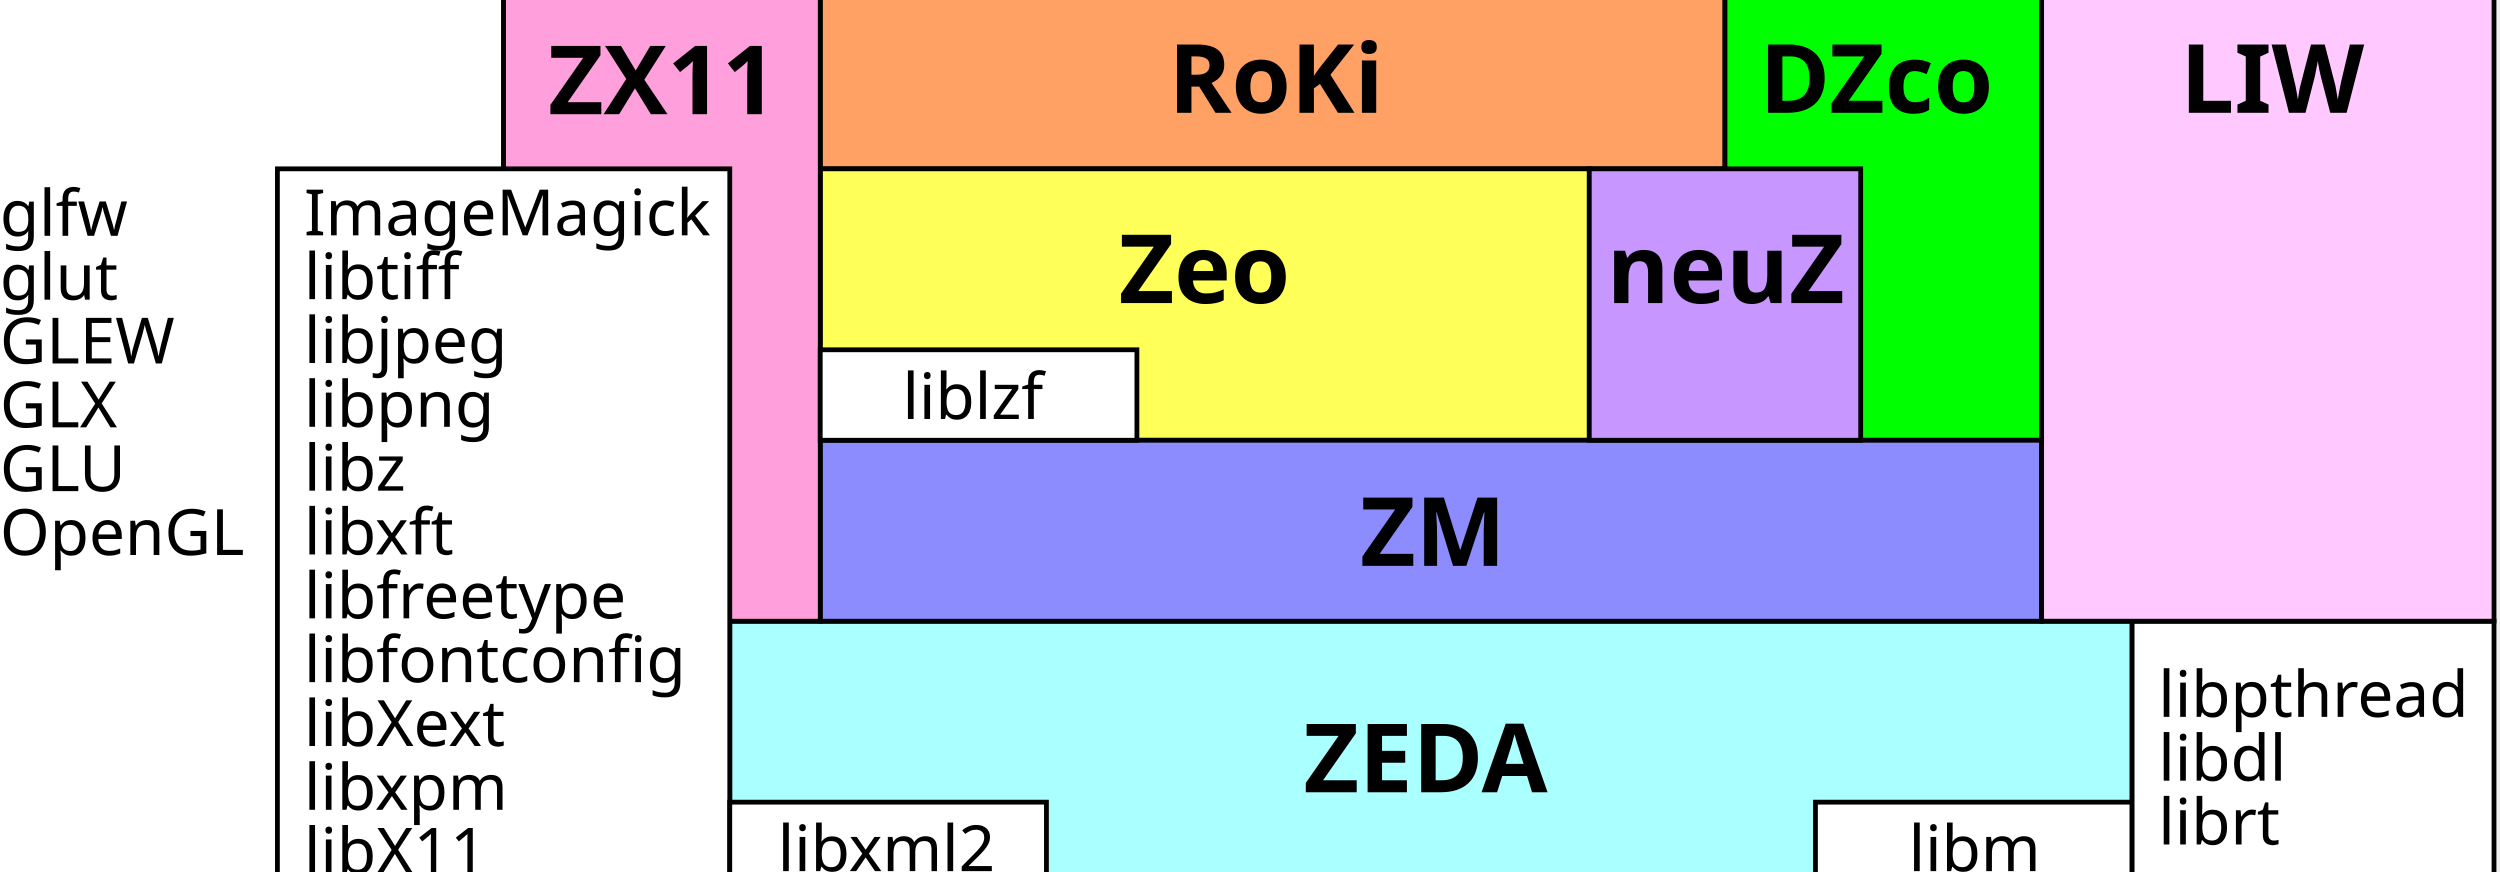
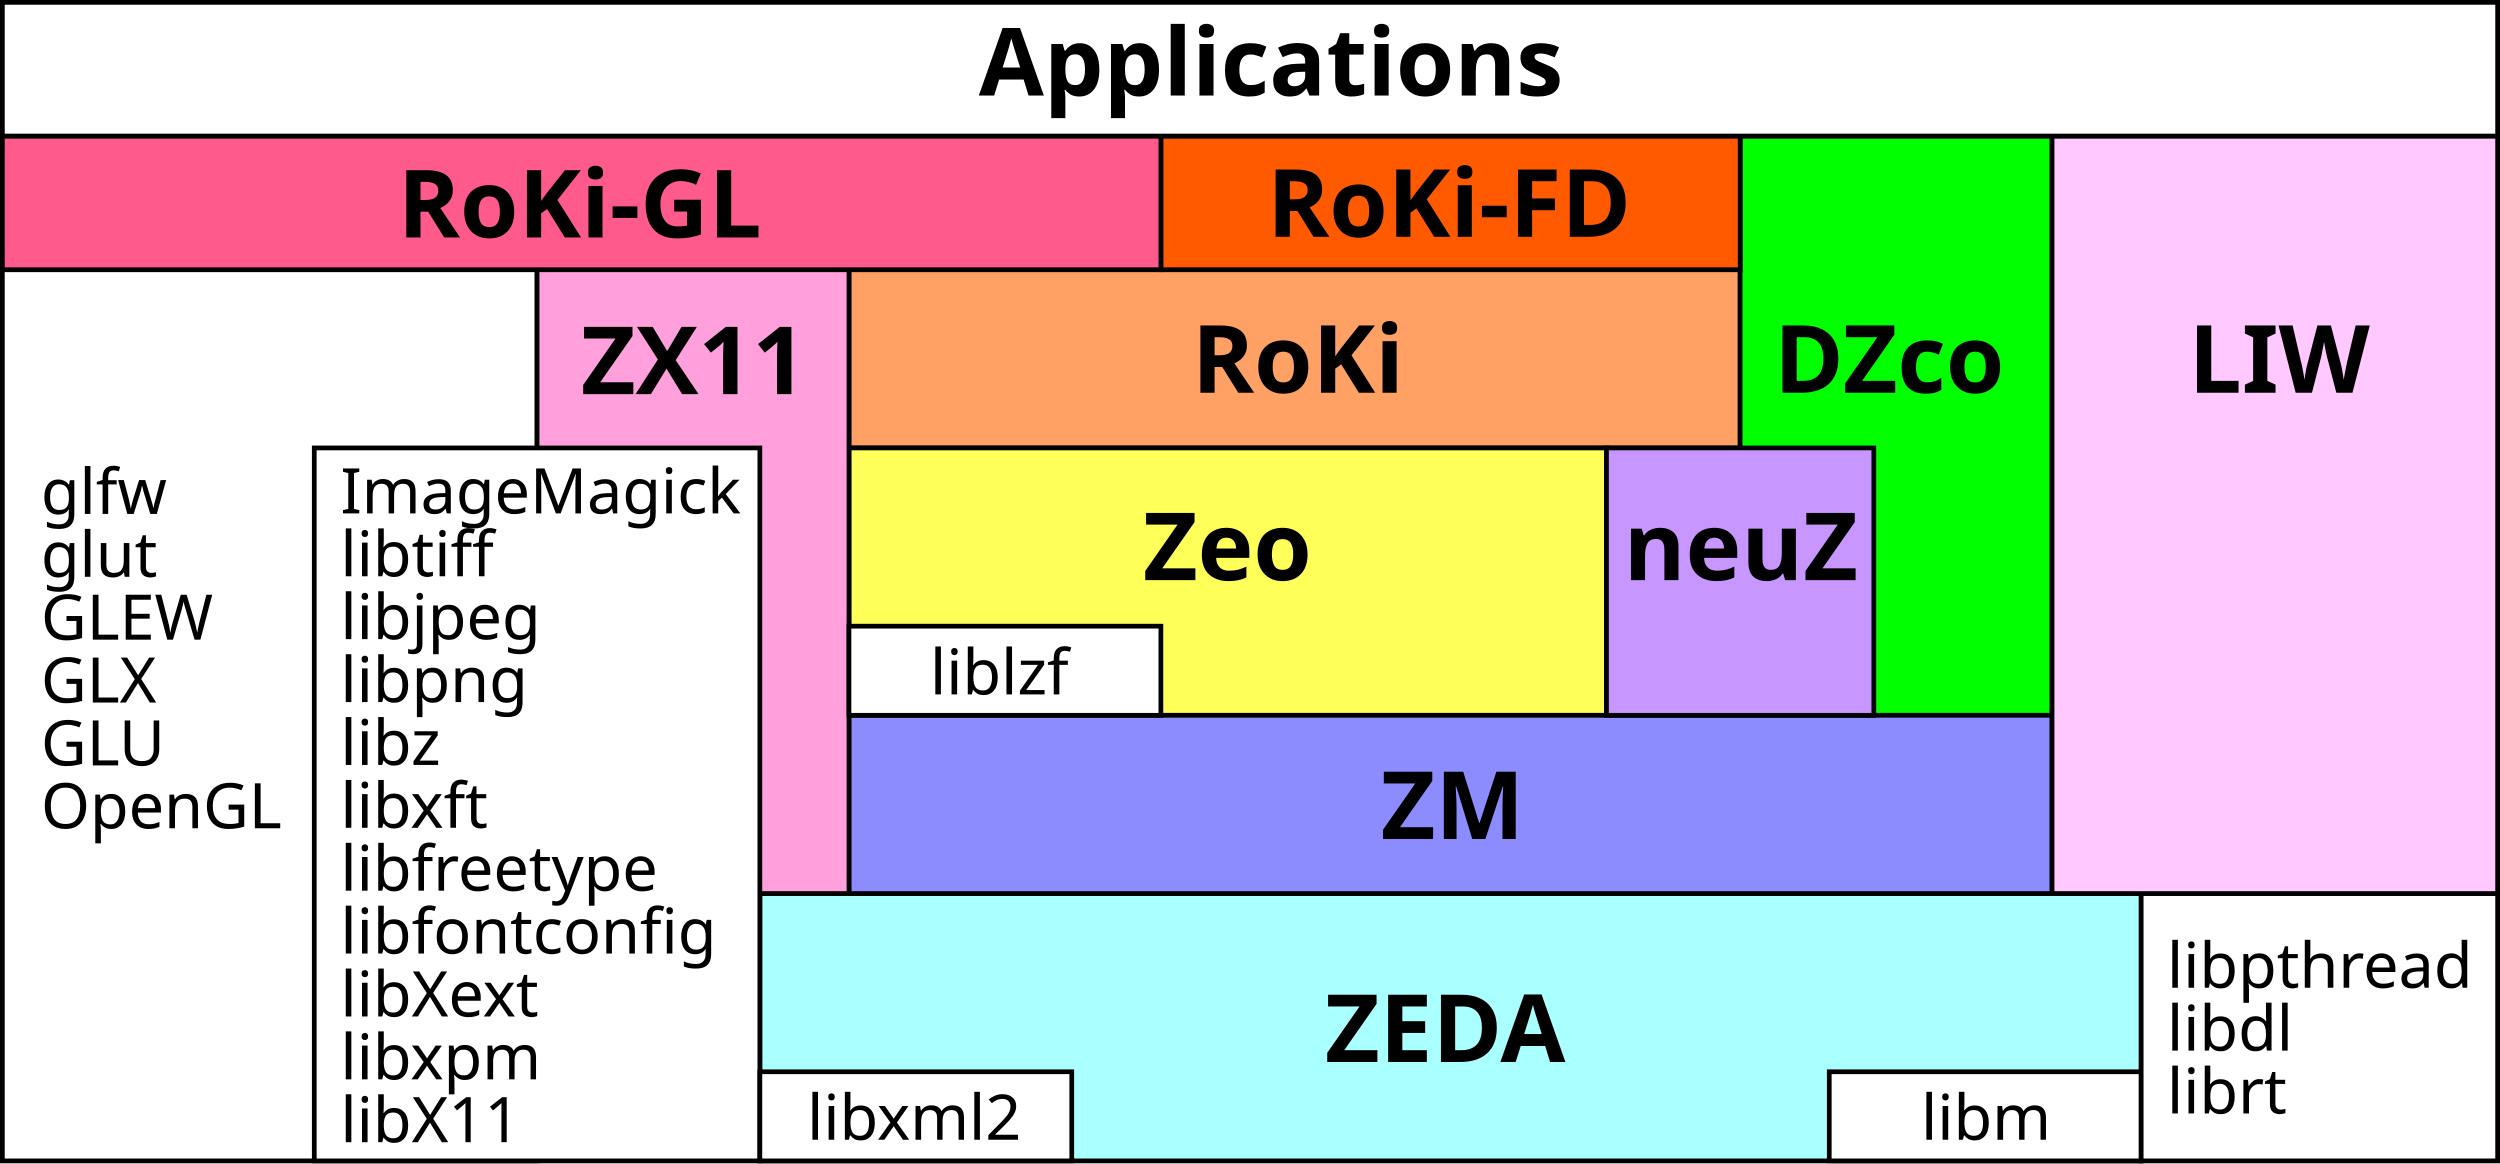
- <svg xmlns="http://www.w3.org/2000/svg" width="276.323mm" height="96.323mm" viewBox="0 0 276.323 96.323" version="1.1" id="svg8">
+ <svg xmlns="http://www.w3.org/2000/svg" width="280.529mm" height="130.529mm" viewBox="0 0 280.529 130.529" version="1.1" id="svg8">
  <defs id="defs2" />
-   <g id="layer1" transform="translate(-4.338542,-201.3385)">
+   <g id="layer1" transform="translate(0.2645837,-169.7354)">
    <rect style="fill:#ffffff;fill-opacity:1;fill-rule:nonzero;stroke:#000000;stroke-width:0.529;stroke-linecap:butt;stroke-miterlimit:4;stroke-dasharray:none;stroke-dashoffset:0;stroke-opacity:1" id="rect906-1-9" width="60" height="100" x="-2.0000006e-07" y="200" rx="5.6843348e-14" ry="5.6843348e-14" />
    <rect style="fill:#aaffff;fill-opacity:1;fill-rule:nonzero;stroke:#000000;stroke-width:0.529;stroke-linecap:butt;stroke-miterlimit:4;stroke-dasharray:none;stroke-dashoffset:0;stroke-opacity:1" id="rect930-8" width="155" height="30" x="85" y="270" rx="5.6843348e-14" ry="5.6843348e-14" />
    <rect style="fill:#ffa064;fill-opacity:1;fill-rule:nonzero;stroke:#000000;stroke-width:0.529;stroke-linecap:butt;stroke-miterlimit:4;stroke-dasharray:none;stroke-dashoffset:0;stroke-opacity:1" id="rect910-0" width="100" height="20" x="95" y="200" rx="5.6843348e-14" ry="5.6843348e-14" />
    <rect style="fill:#ffff5a;fill-opacity:1;fill-rule:nonzero;stroke:#000000;stroke-width:0.529;stroke-linecap:butt;stroke-miterlimit:4;stroke-dasharray:none;stroke-dashoffset:0;stroke-opacity:1" id="rect912-6" width="85" height="30" x="95" y="220" rx="5.6843348e-14" ry="5.6843348e-14" />
    <rect style="fill:#00ff00;fill-opacity:1;fill-rule:nonzero;stroke:#000000;stroke-width:0.529;stroke-linecap:butt;stroke-miterlimit:4;stroke-dasharray:none;stroke-dashoffset:0;stroke-opacity:1" id="rect916-7" width="35" height="65" x="195" y="185" rx="5.6843348e-14" ry="5.6843348e-14" />
    <rect style="fill:#8c8cff;fill-opacity:1;fill-rule:nonzero;stroke:#000000;stroke-width:0.529;stroke-linecap:butt;stroke-miterlimit:4;stroke-dasharray:none;stroke-dashoffset:0;stroke-opacity:1" id="rect920-5" width="135" height="20" x="95" y="250" rx="5.6843348e-14" ry="5.6843348e-14" />
    <rect style="fill:#ffa0dc;fill-opacity:1;fill-rule:nonzero;stroke:#000000;stroke-width:0.529;stroke-linecap:butt;stroke-miterlimit:4;stroke-dasharray:none;stroke-dashoffset:0;stroke-opacity:1" id="rect914-0" width="35" height="70" x="60" y="200" rx="5.6843348e-14" ry="5.6843348e-14" />
    <rect style="fill:#ffffff;fill-opacity:1;fill-rule:nonzero;stroke:#000000;stroke-width:0.529;stroke-linecap:butt;stroke-miterlimit:4;stroke-dasharray:none;stroke-dashoffset:0;stroke-opacity:1" id="rect906-1" width="50" height="80" x="35" y="220" rx="5.6843348e-14" ry="5.6843348e-14" />
    <text xml:space="preserve" style="font-style:normal;font-variant:normal;font-weight:normal;font-stretch:normal;font-size:7.056px;line-height:1;font-family:'Takao Pゴシック';-inkscape-font-specification:'Takao Pゴシック';letter-spacing:0px;word-spacing:0px;fill:#000000;fill-opacity:1;stroke:none;stroke-width:0.265" x="4.326" y="227.402" id="text837">
      <tspan id="tspan835" x="4.326" y="227.402" style="font-style:normal;font-variant:normal;font-weight:normal;font-stretch:normal;font-size:7.056px;font-family:sans-serif;-inkscape-font-specification:'sans-serif, Normal';font-variant-ligatures:normal;font-variant-caps:normal;font-variant-numeric:normal;font-feature-settings:normal;text-align:start;writing-mode:lr-tb;text-anchor:start;stroke-width:0.265">glfw</tspan>
      <tspan x="4.326" y="234.458" style="font-style:normal;font-variant:normal;font-weight:normal;font-stretch:normal;font-size:7.056px;font-family:sans-serif;-inkscape-font-specification:'sans-serif, Normal';font-variant-ligatures:normal;font-variant-caps:normal;font-variant-numeric:normal;font-feature-settings:normal;text-align:start;writing-mode:lr-tb;text-anchor:start;stroke-width:0.265" id="tspan4636">glut</tspan>
      <tspan x="4.326" y="241.514" style="font-style:normal;font-variant:normal;font-weight:normal;font-stretch:normal;font-size:7.056px;font-family:sans-serif;-inkscape-font-specification:'sans-serif, Normal';font-variant-ligatures:normal;font-variant-caps:normal;font-variant-numeric:normal;font-feature-settings:normal;text-align:start;writing-mode:lr-tb;text-anchor:start;stroke-width:0.265" id="tspan23018">GLEW</tspan>
      <tspan x="4.326" y="248.569" style="font-style:normal;font-variant:normal;font-weight:normal;font-stretch:normal;font-size:7.056px;font-family:sans-serif;-inkscape-font-specification:'sans-serif, Normal';font-variant-ligatures:normal;font-variant-caps:normal;font-variant-numeric:normal;font-feature-settings:normal;text-align:start;writing-mode:lr-tb;text-anchor:start;stroke-width:0.265" id="tspan4638">GLX</tspan>
      <tspan x="4.326" y="255.625" style="font-style:normal;font-variant:normal;font-weight:normal;font-stretch:normal;font-size:7.056px;font-family:sans-serif;-inkscape-font-specification:'sans-serif, Normal';font-variant-ligatures:normal;font-variant-caps:normal;font-variant-numeric:normal;font-feature-settings:normal;text-align:start;writing-mode:lr-tb;text-anchor:start;stroke-width:0.265" id="tspan839">GLU</tspan>
      <tspan x="4.326" y="262.68" style="font-style:normal;font-variant:normal;font-weight:normal;font-stretch:normal;font-size:7.056px;font-family:sans-serif;-inkscape-font-specification:'sans-serif, Normal';font-variant-ligatures:normal;font-variant-caps:normal;font-variant-numeric:normal;font-feature-settings:normal;text-align:start;writing-mode:lr-tb;text-anchor:start;stroke-width:0.265" id="tspan841">OpenGL</tspan>
    </text>
    <text xml:space="preserve" style="font-style:normal;font-variant:normal;font-weight:normal;font-stretch:normal;font-size:10.583px;line-height:1.25;font-family:'Takao Pゴシック';-inkscape-font-specification:'Takao Pゴシック';letter-spacing:0px;word-spacing:0px;fill:#000000;fill-opacity:1;stroke:none;stroke-width:0.265" x="64.927" y="213.961" id="text849-2">
      <tspan id="tspan847-2" x="64.927" y="213.961" style="font-style:normal;font-variant:normal;font-weight:bold;font-stretch:normal;font-size:10.583px;font-family:sans-serif;-inkscape-font-specification:'sans-serif, Bold';font-variant-ligatures:normal;font-variant-caps:normal;font-variant-numeric:normal;font-feature-settings:normal;text-align:start;writing-mode:lr-tb;text-anchor:start;stroke-width:0.265">ZX11</tspan>
    </text>
    <text xml:space="preserve" style="font-style:normal;font-variant:normal;font-weight:normal;font-stretch:normal;font-size:10.583px;line-height:1.25;font-family:'Takao Pゴシック';-inkscape-font-specification:'Takao Pゴシック';letter-spacing:0px;word-spacing:0px;fill:#000000;fill-opacity:1;stroke:none;stroke-width:0.265" x="133.479" y="213.806" id="text861">
      <tspan id="tspan859" x="133.479" y="213.806" style="font-style:normal;font-variant:normal;font-weight:bold;font-stretch:normal;font-size:10.583px;font-family:sans-serif;-inkscape-font-specification:'sans-serif, Bold';font-variant-ligatures:normal;font-variant-caps:normal;font-variant-numeric:normal;font-feature-settings:normal;text-align:start;writing-mode:lr-tb;text-anchor:start;stroke-width:0.265">RoKi</tspan>
    </text>
    <text xml:space="preserve" style="font-style:normal;font-variant:normal;font-weight:normal;font-stretch:normal;font-size:10.583px;line-height:1.25;font-family:'Takao Pゴシック';-inkscape-font-specification:'Takao Pゴシック';letter-spacing:0px;word-spacing:0px;fill:#000000;fill-opacity:1;stroke:none;stroke-width:0.265" x="154.671" y="263.883" id="text869">
      <tspan id="tspan867" x="154.671" y="263.883" style="font-style:normal;font-variant:normal;font-weight:bold;font-stretch:normal;font-size:10.583px;font-family:sans-serif;-inkscape-font-specification:'sans-serif, Bold';font-variant-ligatures:normal;font-variant-caps:normal;font-variant-numeric:normal;font-feature-settings:normal;text-align:start;writing-mode:lr-tb;text-anchor:start;stroke-width:0.265">ZM</tspan>
    </text>
    <text xml:space="preserve" style="font-style:normal;font-variant:normal;font-weight:normal;font-stretch:normal;font-size:10.583px;line-height:1.25;font-family:'Takao Pゴシック';-inkscape-font-specification:'Takao Pゴシック';letter-spacing:0px;word-spacing:0px;fill:#000000;fill-opacity:1;stroke:none;stroke-width:0.265" x="198.795" y="213.806" id="text873">
      <tspan id="tspan871" x="198.795" y="213.806" style="font-style:normal;font-variant:normal;font-weight:bold;font-stretch:normal;font-size:10.583px;font-family:sans-serif;-inkscape-font-specification:'sans-serif, Bold';font-variant-ligatures:normal;font-variant-caps:normal;font-variant-numeric:normal;font-feature-settings:normal;text-align:start;writing-mode:lr-tb;text-anchor:start;stroke-width:0.265">DZco</tspan>
    </text>
    <text id="text827-30-5" y="227.347" x="37.943" style="font-style:normal;font-variant:normal;font-weight:normal;font-stretch:normal;font-size:7.056px;line-height:1;font-family:'Takao Pゴシック';-inkscape-font-specification:'Takao Pゴシック';letter-spacing:0px;word-spacing:0px;fill:#000000;fill-opacity:1;stroke:none;stroke-width:0.265" xml:space="preserve">
      <tspan id="tspan833-67-1" style="font-style:normal;font-variant:normal;font-weight:normal;font-stretch:normal;font-size:7.056px;font-family:sans-serif;-inkscape-font-specification:'sans-serif, Normal';font-variant-ligatures:normal;font-variant-caps:normal;font-variant-numeric:normal;font-feature-settings:normal;text-align:start;writing-mode:lr-tb;text-anchor:start;stroke-width:0.265" y="227.347" x="37.943">ImageMagick</tspan>
      <tspan style="font-style:normal;font-variant:normal;font-weight:normal;font-stretch:normal;font-size:7.056px;font-family:sans-serif;-inkscape-font-specification:'sans-serif, Normal';font-variant-ligatures:normal;font-variant-caps:normal;font-variant-numeric:normal;font-feature-settings:normal;text-align:start;writing-mode:lr-tb;text-anchor:start;stroke-width:0.265" y="234.403" x="37.943" id="tspan2423">libtiff</tspan>
      <tspan style="font-style:normal;font-variant:normal;font-weight:normal;font-stretch:normal;font-size:7.056px;font-family:sans-serif;-inkscape-font-specification:'sans-serif, Normal';font-variant-ligatures:normal;font-variant-caps:normal;font-variant-numeric:normal;font-feature-settings:normal;text-align:start;writing-mode:lr-tb;text-anchor:start;stroke-width:0.265" y="241.458" x="37.943" id="tspan11510">libjpeg</tspan>
      <tspan style="font-style:normal;font-variant:normal;font-weight:normal;font-stretch:normal;font-size:7.056px;font-family:sans-serif;-inkscape-font-specification:'sans-serif, Normal';font-variant-ligatures:normal;font-variant-caps:normal;font-variant-numeric:normal;font-feature-settings:normal;text-align:start;writing-mode:lr-tb;text-anchor:start;stroke-width:0.265" y="248.514" x="37.943" id="tspan11512">libpng</tspan>
      <tspan style="font-style:normal;font-variant:normal;font-weight:normal;font-stretch:normal;font-size:7.056px;font-family:sans-serif;-inkscape-font-specification:'sans-serif, Normal';font-variant-ligatures:normal;font-variant-caps:normal;font-variant-numeric:normal;font-feature-settings:normal;text-align:start;writing-mode:lr-tb;text-anchor:start;stroke-width:0.265" y="255.57" x="37.943" id="tspan11518">libz</tspan>
      <tspan style="font-style:normal;font-variant:normal;font-weight:normal;font-stretch:normal;font-size:7.056px;font-family:sans-serif;-inkscape-font-specification:'sans-serif, Normal';font-variant-ligatures:normal;font-variant-caps:normal;font-variant-numeric:normal;font-feature-settings:normal;text-align:start;writing-mode:lr-tb;text-anchor:start;stroke-width:0.265" y="262.625" x="37.943" id="tspan2419">libxft</tspan>
      <tspan style="font-style:normal;font-variant:normal;font-weight:normal;font-stretch:normal;font-size:7.056px;font-family:sans-serif;-inkscape-font-specification:'sans-serif, Normal';font-variant-ligatures:normal;font-variant-caps:normal;font-variant-numeric:normal;font-feature-settings:normal;text-align:start;writing-mode:lr-tb;text-anchor:start;stroke-width:0.265" y="269.681" x="37.943" id="tspan3023">libfreetype</tspan>
      <tspan style="font-style:normal;font-variant:normal;font-weight:normal;font-stretch:normal;font-size:7.056px;font-family:sans-serif;-inkscape-font-specification:'sans-serif, Normal';font-variant-ligatures:normal;font-variant-caps:normal;font-variant-numeric:normal;font-feature-settings:normal;text-align:start;writing-mode:lr-tb;text-anchor:start;stroke-width:0.265" y="276.736" x="37.943" id="tspan3021">libfontconfig</tspan>
      <tspan style="font-style:normal;font-variant:normal;font-weight:normal;font-stretch:normal;font-size:7.056px;font-family:sans-serif;-inkscape-font-specification:'sans-serif, Normal';font-variant-ligatures:normal;font-variant-caps:normal;font-variant-numeric:normal;font-feature-settings:normal;text-align:start;writing-mode:lr-tb;text-anchor:start;stroke-width:0.265" y="283.792" x="37.943" id="tspan2417">libXext</tspan>
      <tspan style="font-style:normal;font-variant:normal;font-weight:normal;font-stretch:normal;font-size:7.056px;font-family:sans-serif;-inkscape-font-specification:'sans-serif, Normal';font-variant-ligatures:normal;font-variant-caps:normal;font-variant-numeric:normal;font-feature-settings:normal;text-align:start;writing-mode:lr-tb;text-anchor:start;stroke-width:0.265" y="290.847" x="37.943" id="tspan2421">libxpm</tspan>
      <tspan style="font-style:normal;font-variant:normal;font-weight:normal;font-stretch:normal;font-size:7.056px;font-family:sans-serif;-inkscape-font-specification:'sans-serif, Normal';font-variant-ligatures:normal;font-variant-caps:normal;font-variant-numeric:normal;font-feature-settings:normal;text-align:start;writing-mode:lr-tb;text-anchor:start;stroke-width:0.265" y="297.903" x="37.943" id="tspan11520">libX11</tspan>
    </text>
    <rect style="fill:#c896ff;fill-opacity:1;fill-rule:nonzero;stroke:#000000;stroke-width:0.529;stroke-linecap:butt;stroke-miterlimit:4;stroke-dasharray:none;stroke-dashoffset:0;stroke-opacity:1" id="rect912-7-4" width="30" height="30" x="180" y="220" rx="5.6843348e-14" ry="5.6843348e-14" />
    <text xml:space="preserve" style="font-style:normal;font-variant:normal;font-weight:normal;font-stretch:normal;font-size:10.583px;line-height:1.25;font-family:'Takao Pゴシック';-inkscape-font-specification:'Takao Pゴシック';letter-spacing:0px;word-spacing:0px;fill:#000000;fill-opacity:1;stroke:none;stroke-width:0.265" x="181.923" y="234.835" id="text865-4-9">
      <tspan id="tspan863-6-1" x="181.923" y="234.835" style="font-style:normal;font-variant:normal;font-weight:bold;font-stretch:normal;font-size:10.583px;font-family:sans-serif;-inkscape-font-specification:'sans-serif, Bold';font-variant-ligatures:normal;font-variant-caps:normal;font-variant-numeric:normal;font-feature-settings:normal;text-align:start;writing-mode:lr-tb;text-anchor:start;stroke-width:0.265">neuZ</tspan>
    </text>
    <rect style="fill:#ffffff;fill-opacity:1;fill-rule:nonzero;stroke:#000000;stroke-width:0.529;stroke-linecap:butt;stroke-miterlimit:4;stroke-dasharray:none;stroke-dashoffset:0;stroke-opacity:1" id="rect906-1-4" width="35" height="10" x="85" y="290" rx="5.6843348e-14" ry="5.6843348e-14" />
    <text xml:space="preserve" style="font-style:normal;font-variant:normal;font-weight:normal;font-stretch:normal;font-size:7.056px;line-height:1.25;font-family:'Takao Pゴシック';-inkscape-font-specification:'Takao Pゴシック';letter-spacing:0px;word-spacing:0px;fill:#000000;fill-opacity:1;stroke:none;stroke-width:0.265" x="90.306" y="297.625" id="text823-7">
      <tspan id="tspan821-8" x="90.306" y="297.625" style="font-style:normal;font-variant:normal;font-weight:normal;font-stretch:normal;font-size:7.056px;font-family:sans-serif;-inkscape-font-specification:'sans-serif, Normal';font-variant-ligatures:normal;font-variant-caps:normal;font-variant-numeric:normal;font-feature-settings:normal;text-align:start;writing-mode:lr-tb;text-anchor:start;stroke-width:0.265">libxml2</tspan>
    </text>
    <rect style="fill:#ffffff;fill-opacity:1;fill-rule:nonzero;stroke:#000000;stroke-width:0.529;stroke-linecap:butt;stroke-miterlimit:4;stroke-dasharray:none;stroke-dashoffset:0;stroke-opacity:1" id="rect906-1-4-1" width="35" height="10" x="205" y="290" rx="5.6843348e-14" ry="5.6843348e-14" />
    <text xml:space="preserve" style="font-style:normal;font-variant:normal;font-weight:normal;font-stretch:normal;font-size:7.056px;line-height:1.25;font-family:'Takao Pゴシック';-inkscape-font-specification:'Takao Pゴシック';letter-spacing:0px;word-spacing:0px;fill:#000000;fill-opacity:1;stroke:none;stroke-width:0.265" x="215.305" y="297.625" id="text823">
      <tspan id="tspan821" x="215.305" y="297.625" style="font-style:normal;font-variant:normal;font-weight:normal;font-stretch:normal;font-size:7.056px;font-family:sans-serif;-inkscape-font-specification:'sans-serif, Normal';font-variant-ligatures:normal;font-variant-caps:normal;font-variant-numeric:normal;font-feature-settings:normal;text-align:start;writing-mode:lr-tb;text-anchor:start;stroke-width:0.265">libm</tspan>
    </text>
    <rect style="fill:#ffffff;fill-opacity:1;fill-rule:nonzero;stroke:#000000;stroke-width:0.529;stroke-linecap:butt;stroke-miterlimit:4;stroke-dasharray:none;stroke-dashoffset:0;stroke-opacity:1" id="rect906-1-4-4" width="35" height="10" x="95" y="240" rx="5.6843348e-14" ry="5.6843348e-14" />
    <text xml:space="preserve" style="font-style:normal;font-variant:normal;font-weight:normal;font-stretch:normal;font-size:7.056px;line-height:1.25;font-family:'Takao Pゴシック';-inkscape-font-specification:'Takao Pゴシック';letter-spacing:0px;word-spacing:0px;fill:#000000;fill-opacity:1;stroke:none;stroke-width:0.265" x="104.097" y="247.653" id="text823-7-1">
      <tspan id="tspan821-8-3" x="104.097" y="247.653" style="font-style:normal;font-variant:normal;font-weight:normal;font-stretch:normal;font-size:7.056px;font-family:sans-serif;-inkscape-font-specification:'sans-serif, Normal';font-variant-ligatures:normal;font-variant-caps:normal;font-variant-numeric:normal;font-feature-settings:normal;text-align:start;writing-mode:lr-tb;text-anchor:start;stroke-width:0.265">liblzf</tspan>
    </text>
    <text xml:space="preserve" style="font-style:normal;font-variant:normal;font-weight:normal;font-stretch:normal;font-size:10.583px;line-height:1.25;font-family:'Takao Pゴシック';-inkscape-font-specification:'Takao Pゴシック';letter-spacing:0px;word-spacing:0px;fill:#000000;fill-opacity:1;stroke:none;stroke-width:0.265" x="127.997" y="234.835" id="text865-9">
      <tspan id="tspan863-7" x="127.997" y="234.835" style="font-style:normal;font-variant:normal;font-weight:bold;font-stretch:normal;font-size:10.583px;font-family:sans-serif;-inkscape-font-specification:'sans-serif, Bold';font-variant-ligatures:normal;font-variant-caps:normal;font-variant-numeric:normal;font-feature-settings:normal;text-align:start;writing-mode:lr-tb;text-anchor:start;stroke-width:0.265">Zeo</tspan>
    </text>
    <rect style="fill:#ffffff;fill-opacity:1;fill-rule:nonzero;stroke:#000000;stroke-width:0.529;stroke-linecap:butt;stroke-miterlimit:4;stroke-dasharray:none;stroke-dashoffset:0;stroke-opacity:1" id="rect906-1-94" width="40" height="30" x="240" y="270" rx="5.6843348e-14" ry="5.6843348e-14" />
    <text xml:space="preserve" style="font-style:normal;font-variant:normal;font-weight:normal;font-stretch:normal;font-size:7.056px;line-height:0;font-family:'Takao Pゴシック';-inkscape-font-specification:'Takao Pゴシック';letter-spacing:0px;word-spacing:0px;fill:#000000;fill-opacity:1;stroke:none;stroke-width:0.265" x="242.899" y="280.57" id="text881-1">
      <tspan id="tspan879-5" x="242.899" y="280.57" style="font-style:normal;font-variant:normal;font-weight:normal;font-stretch:normal;font-size:7.056px;line-height:1;font-family:sans-serif;-inkscape-font-specification:'sans-serif, Normal';font-variant-ligatures:normal;font-variant-caps:normal;font-variant-numeric:normal;font-feature-settings:normal;text-align:start;writing-mode:lr-tb;text-anchor:start;stroke-width:0.265">libpthread</tspan>
      <tspan x="242.899" y="287.625" style="font-style:normal;font-variant:normal;font-weight:normal;font-stretch:normal;font-size:7.056px;line-height:1;font-family:sans-serif;-inkscape-font-specification:'sans-serif, Normal';font-variant-ligatures:normal;font-variant-caps:normal;font-variant-numeric:normal;font-feature-settings:normal;text-align:start;writing-mode:lr-tb;text-anchor:start;stroke-width:0.265" id="tspan883-4">libdl</tspan>
      <tspan x="242.899" y="294.681" style="font-style:normal;font-variant:normal;font-weight:normal;font-stretch:normal;font-size:7.056px;line-height:1;font-family:sans-serif;-inkscape-font-specification:'sans-serif, Normal';font-variant-ligatures:normal;font-variant-caps:normal;font-variant-numeric:normal;font-feature-settings:normal;text-align:start;writing-mode:lr-tb;text-anchor:start;stroke-width:0.265" id="tspan885-1">librt</tspan>
    </text>
    <rect style="fill:#ffc8ff;fill-opacity:1;fill-rule:nonzero;stroke:#000000;stroke-width:0.529;stroke-linecap:butt;stroke-miterlimit:4;stroke-dasharray:none;stroke-dashoffset:0;stroke-opacity:1" id="rect928-5" width="50" height="85" x="230" y="185" rx="5.6843348e-14" ry="5.6843348e-14" />
    <text xml:space="preserve" style="font-style:normal;font-variant:normal;font-weight:normal;font-stretch:normal;font-size:10.583px;line-height:1.25;font-family:'Takao Pゴシック';-inkscape-font-specification:'Takao Pゴシック';letter-spacing:0px;word-spacing:0px;fill:#000000;fill-opacity:1;stroke:none;stroke-width:0.265" x="245.316" y="213.806" id="text877">
      <tspan id="tspan875" x="245.316" y="213.806" style="font-style:normal;font-variant:normal;font-weight:bold;font-stretch:normal;font-size:10.583px;font-family:sans-serif;-inkscape-font-specification:'sans-serif, Bold';font-variant-ligatures:normal;font-variant-caps:normal;font-variant-numeric:normal;font-feature-settings:normal;text-align:start;writing-mode:lr-tb;text-anchor:start;stroke-width:0.265">LIW</tspan>
    </text>
    <rect style="fill:#ff5a00;fill-opacity:1;fill-rule:nonzero;stroke:#000000;stroke-width:0.529;stroke-linecap:butt;stroke-miterlimit:4;stroke-dasharray:none;stroke-dashoffset:0;stroke-opacity:1" id="rect922-5" width="65" height="15" x="130" y="185" rx="5.6843348e-14" ry="5.6843348e-14" />
    <rect style="fill:#ff5a8c;fill-opacity:1;fill-rule:nonzero;stroke:#000000;stroke-width:0.529;stroke-linecap:butt;stroke-miterlimit:4;stroke-dasharray:none;stroke-dashoffset:0;stroke-opacity:1" id="rect924-2" width="130" height="15" x="-2.0000006e-07" y="185" rx="5.6843348e-14" ry="5.6843348e-14" />
    <text xml:space="preserve" style="font-style:normal;font-variant:normal;font-weight:normal;font-stretch:normal;font-size:10.583px;line-height:1.25;font-family:'Takao Pゴシック';-inkscape-font-specification:'Takao Pゴシック';letter-spacing:0px;word-spacing:0px;fill:#000000;fill-opacity:1;stroke:none;stroke-width:0.265" x="44.376" y="196.381" id="text853-2">
      <tspan id="tspan851-2" x="44.376" y="196.381" style="font-style:normal;font-variant:normal;font-weight:bold;font-stretch:normal;font-size:10.583px;font-family:sans-serif;-inkscape-font-specification:'sans-serif, Bold';font-variant-ligatures:normal;font-variant-caps:normal;font-variant-numeric:normal;font-feature-settings:normal;text-align:start;writing-mode:lr-tb;text-anchor:start;stroke-width:0.265">RoKi-GL</tspan>
    </text>
    <text xml:space="preserve" style="font-style:normal;font-variant:normal;font-weight:normal;font-stretch:normal;font-size:10.583px;line-height:1.25;font-family:'Takao Pゴシック';-inkscape-font-specification:'Takao Pゴシック';letter-spacing:0px;word-spacing:0px;fill:#000000;fill-opacity:1;stroke:none;stroke-width:0.265" x="141.92" y="196.306" id="text857-7">
      <tspan id="tspan855-0" x="141.92" y="196.306" style="font-style:normal;font-variant:normal;font-weight:bold;font-stretch:normal;font-size:10.583px;font-family:sans-serif;-inkscape-font-specification:'sans-serif, Bold';font-variant-ligatures:normal;font-variant-caps:normal;font-variant-numeric:normal;font-feature-settings:normal;text-align:start;writing-mode:lr-tb;text-anchor:start;stroke-width:0.265">RoKi-FD</tspan>
    </text>
    <rect style="fill:#ffffff;fill-opacity:1;fill-rule:nonzero;stroke:#000000;stroke-width:0.529;stroke-linecap:butt;stroke-miterlimit:4;stroke-dasharray:none;stroke-dashoffset:0;stroke-opacity:1" id="rect932-3" width="280" height="15" x="-2.0000006e-07" y="170" rx="5.6843348e-14" ry="5.6843348e-14" />
    <text xml:space="preserve" style="font-style:normal;font-variant:normal;font-weight:normal;font-stretch:normal;font-size:10.583px;line-height:1.25;font-family:'Takao Pゴシック';-inkscape-font-specification:'Takao Pゴシック';letter-spacing:0px;word-spacing:0px;fill:#000000;fill-opacity:1;stroke:none;stroke-width:0.265" x="109.57" y="180.458" id="text845-4">
      <tspan id="tspan843-6" x="109.57" y="180.458" style="font-style:normal;font-variant:normal;font-weight:bold;font-stretch:normal;font-size:10.583px;font-family:sans-serif;-inkscape-font-specification:'sans-serif, Bold';font-variant-ligatures:normal;font-variant-caps:normal;font-variant-numeric:normal;font-feature-settings:normal;text-align:start;writing-mode:lr-tb;text-anchor:start;stroke-width:0.265">Applications</tspan>
    </text>
    <text xml:space="preserve" style="font-style:normal;font-variant:normal;font-weight:normal;font-stretch:normal;font-size:10.583px;line-height:1.25;font-family:'Takao Pゴシック';-inkscape-font-specification:'Takao Pゴシック';letter-spacing:0px;word-spacing:0px;fill:#000000;fill-opacity:1;stroke:none;stroke-width:0.265" x="148.418" y="288.909" id="text819">
      <tspan id="tspan817" x="148.418" y="288.909" style="font-style:normal;font-variant:normal;font-weight:bold;font-stretch:normal;font-size:10.583px;font-family:sans-serif;-inkscape-font-specification:'sans-serif, Bold';font-variant-ligatures:normal;font-variant-caps:normal;font-variant-numeric:normal;font-feature-settings:normal;text-align:start;writing-mode:lr-tb;text-anchor:start;stroke-width:0.265">ZEDA</tspan>
    </text>
  </g>
</svg>
